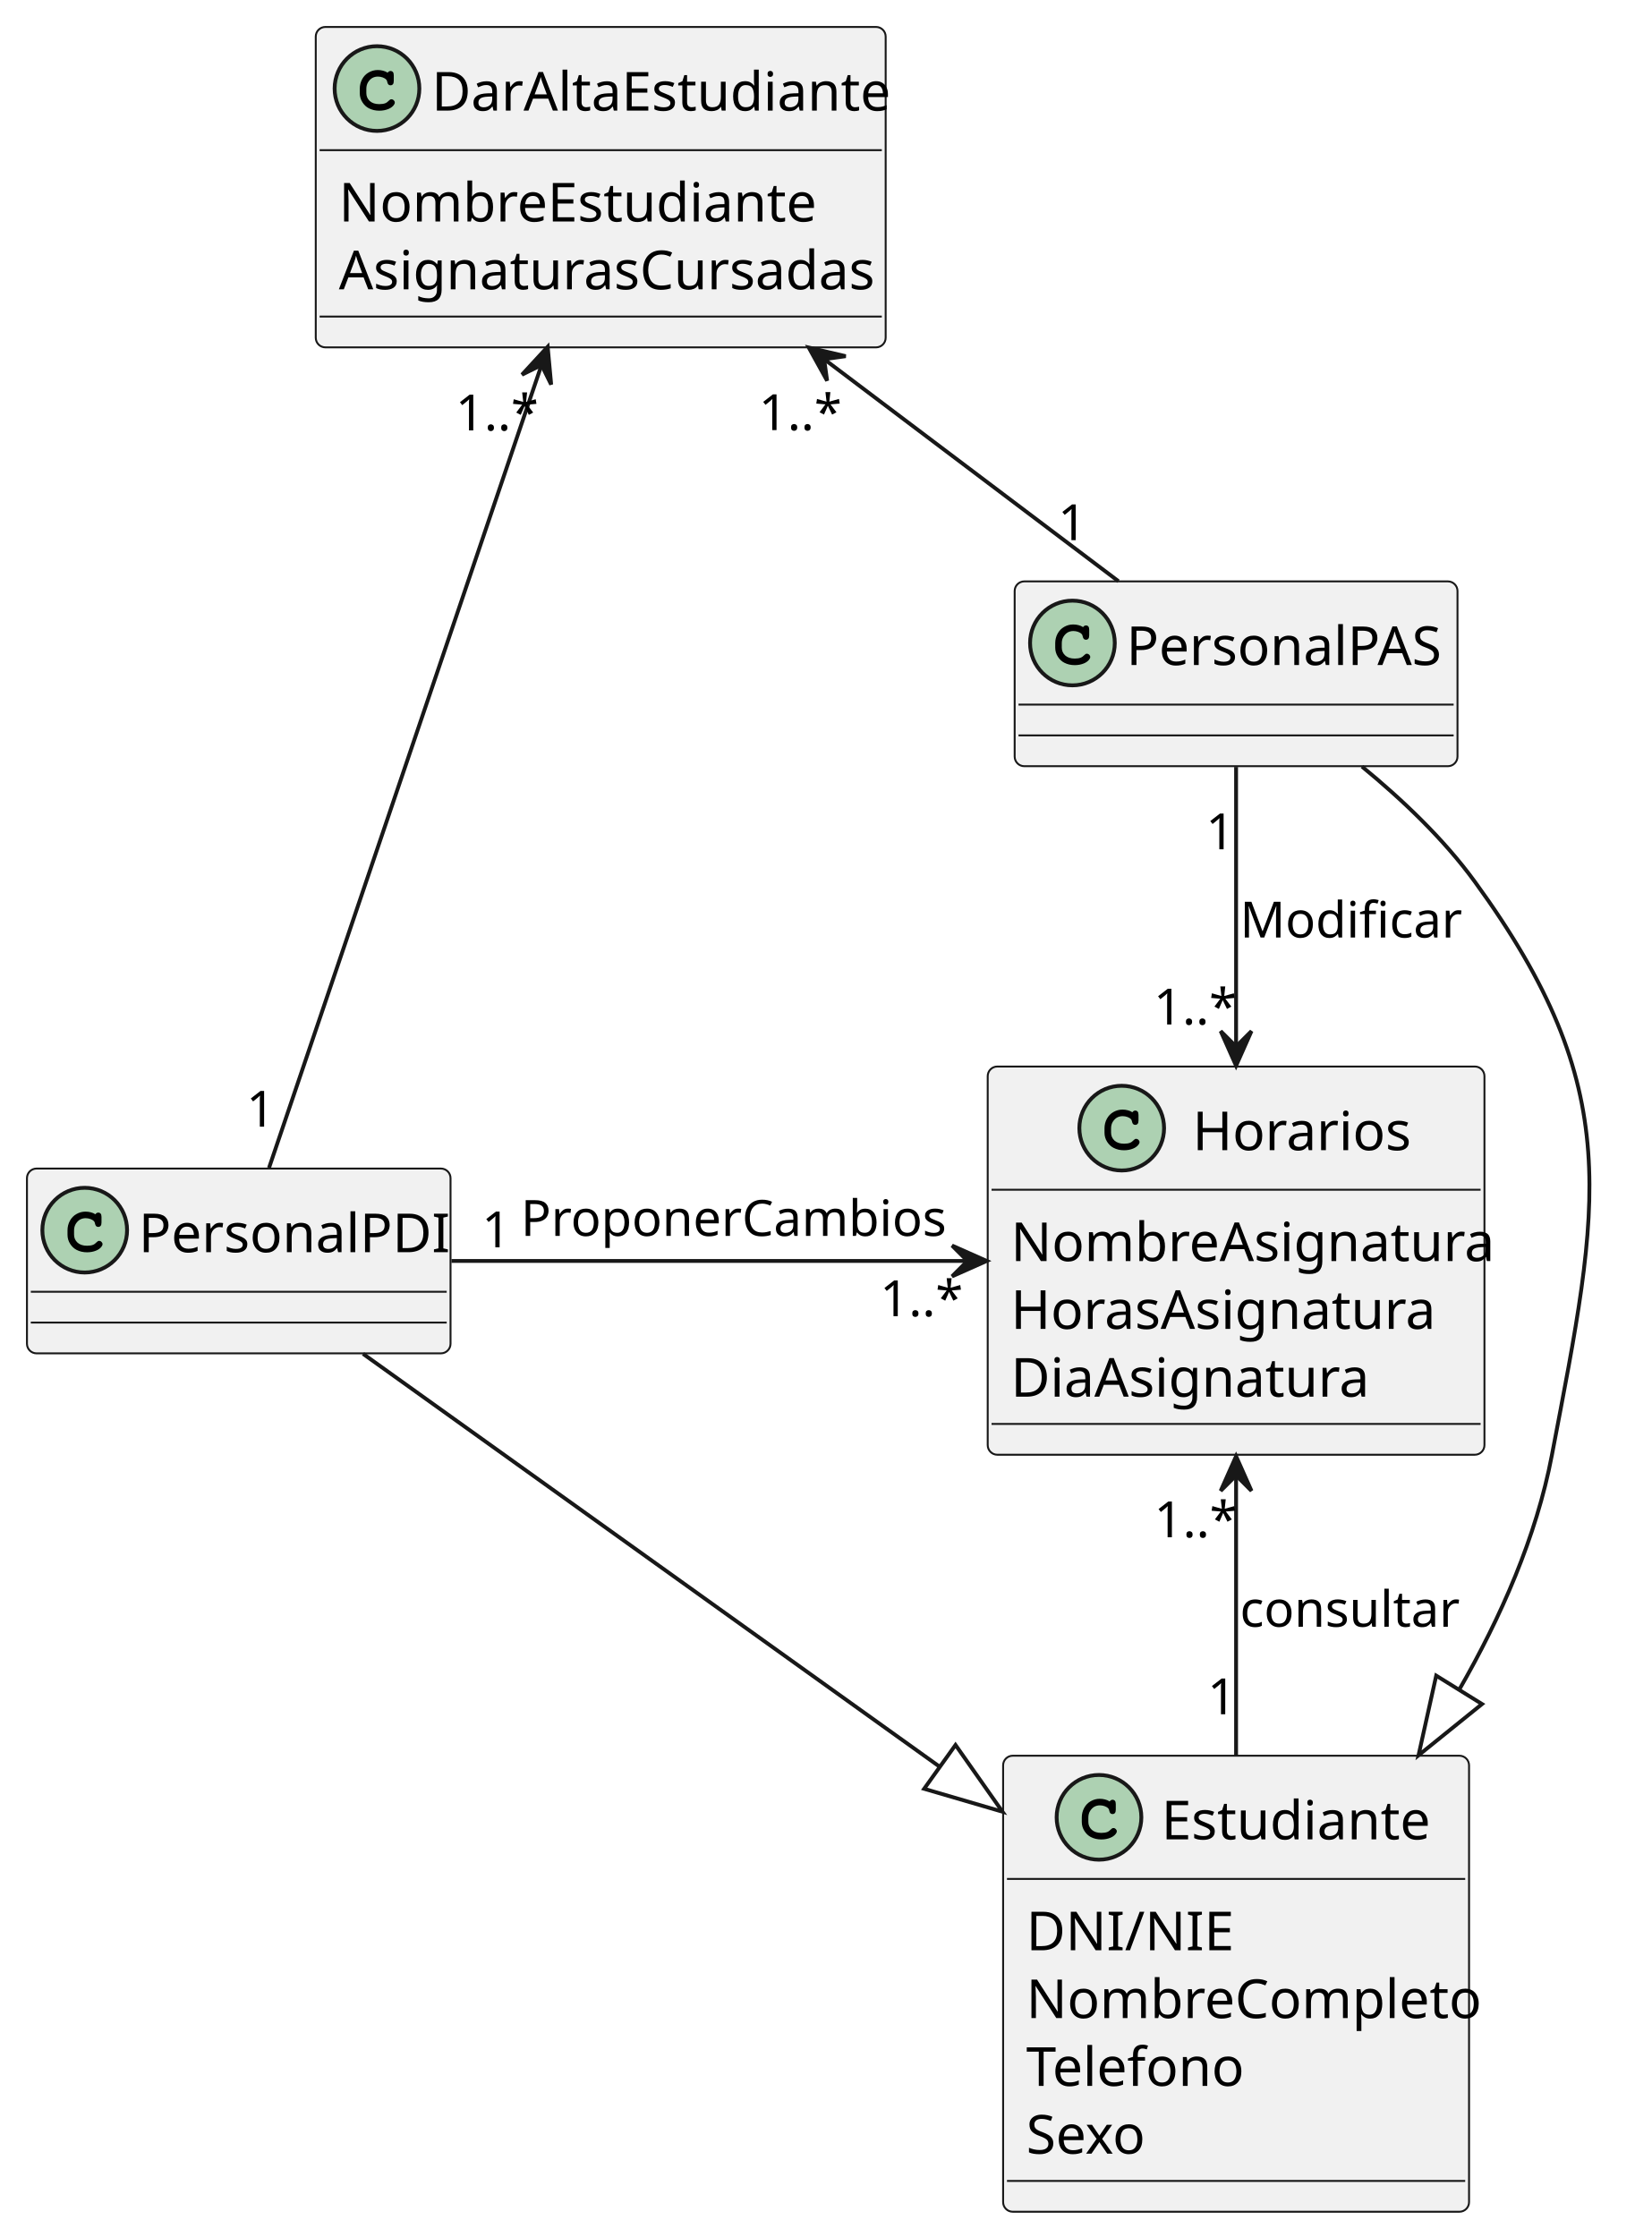
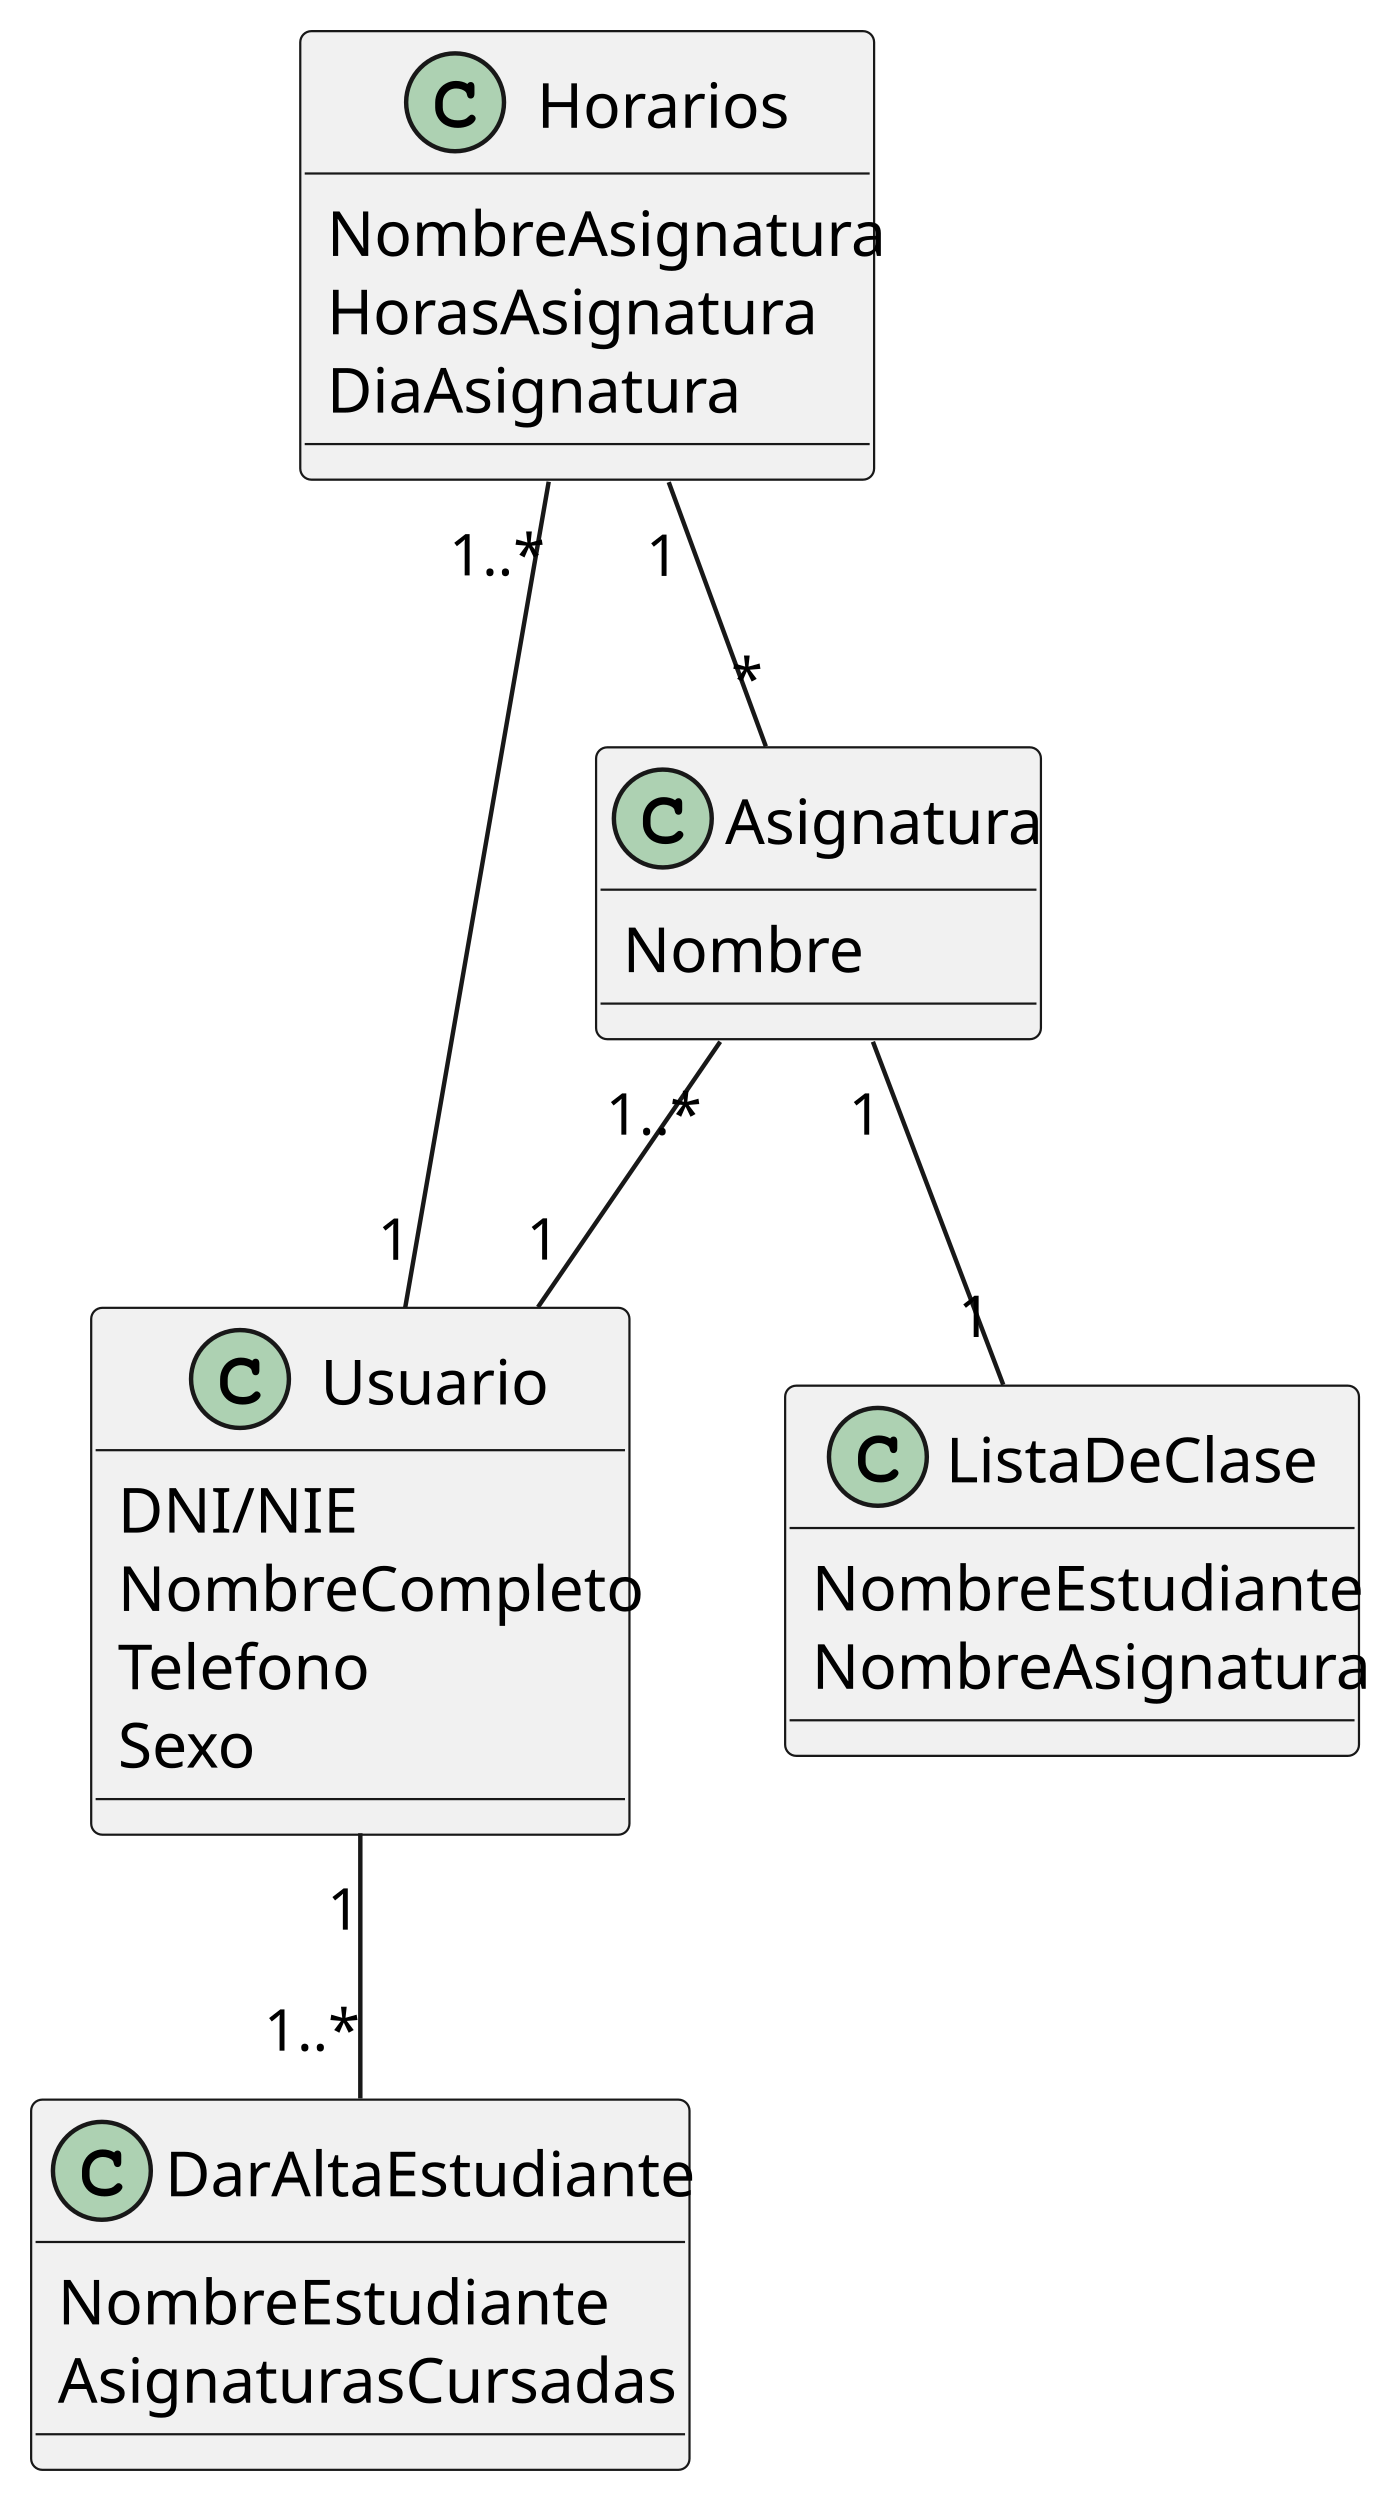
- <svg xmlns="http://www.w3.org/2000/svg" contentStyleType="text/css" height="581px" preserveAspectRatio="none" style="width:429px;height:581px;background:#FFFFFF;" version="1.1" viewBox="0 0 429 581" width="429px" zoomAndPan="magnify">
+ <svg xmlns="http://www.w3.org/2000/svg" contentStyleType="text/css" height="562px" preserveAspectRatio="none" style="width:312px;height:562px;background:#FFFFFF;" version="1.1" viewBox="0 0 312 562" width="312px" zoomAndPan="magnify">
  <defs />
  <g>
-     <g id="elem_Estudiante">
-       <rect codeLine="1" fill="#F1F1F1" height="118.438" id="Estudiante" rx="2.5" ry="2.5" style="stroke:#181818;stroke-width:0.5;" width="121" x="260.5" y="456" />
-       <ellipse cx="285.4" cy="472" fill="#ADD1B2" rx="11" ry="11" style="stroke:#181818;stroke-width:1.0;" />
-       <path d="M288.166,467.875 Q288.322,467.656 288.509,467.547 Q288.697,467.438 288.916,467.438 Q289.291,467.438 289.525,467.703 Q289.759,467.953 289.759,468.562 L289.759,470.016 Q289.759,470.625 289.525,470.891 Q289.291,471.156 288.916,471.156 Q288.572,471.156 288.369,470.953 Q288.166,470.766 288.056,470.25 Q288.009,469.891 287.822,469.703 Q287.494,469.328 286.884,469.109 Q286.275,468.891 285.65,468.891 Q284.884,468.891 284.244,469.219 Q283.619,469.547 283.119,470.297 Q282.634,471.047 282.634,472.078 L282.634,473.172 Q282.634,474.406 283.525,475.234 Q284.416,476.047 286.009,476.047 Q286.947,476.047 287.603,475.797 Q287.994,475.641 288.416,475.203 Q288.681,474.938 288.822,474.859 Q288.978,474.781 289.181,474.781 Q289.509,474.781 289.759,475.047 Q290.025,475.297 290.025,475.641 Q290.025,475.984 289.681,476.391 Q289.181,476.969 288.384,477.297 Q287.306,477.75 286.009,477.75 Q284.494,477.75 283.291,477.125 Q282.306,476.625 281.619,475.562 Q280.931,474.484 280.931,473.203 L280.931,472.047 Q280.931,470.719 281.541,469.578 Q282.166,468.422 283.259,467.812 Q284.353,467.188 285.587,467.188 Q286.322,467.188 286.962,467.359 Q287.619,467.516 288.166,467.875 Z " fill="#000000" />
-       <text fill="#000000" font-family="sans-serif" font-size="14" lengthAdjust="spacing" textLength="67" x="301.6" y="477.728">Estudiante</text>
-       <line style="stroke:#181818;stroke-width:0.5;" x1="261.5" x2="380.5" y1="488" y2="488" />
-       <text fill="#000000" font-family="sans-serif" font-size="14" lengthAdjust="spacing" textLength="47" x="266.5" y="506.533">DNI/NIE</text>
-       <text fill="#000000" font-family="sans-serif" font-size="14" lengthAdjust="spacing" textLength="109" x="266.5" y="524.143">NombreCompleto</text>
-       <text fill="#000000" font-family="sans-serif" font-size="14" lengthAdjust="spacing" textLength="56" x="266.5" y="541.752">Telefono</text>
-       <text fill="#000000" font-family="sans-serif" font-size="14" lengthAdjust="spacing" textLength="31" x="266.5" y="559.361">Sexo</text>
-       <line style="stroke:#181818;stroke-width:0.5;" x1="261.5" x2="380.5" y1="566.438" y2="566.438" />
+     <g id="elem_Usuario">
+       <rect codeLine="1" fill="#F1F1F1" height="118.438" id="Usuario" rx="2.5" ry="2.5" style="stroke:#181818;stroke-width:0.5;" width="121" x="20.5" y="294" />
+       <ellipse cx="53.95" cy="310" fill="#ADD1B2" rx="11" ry="11" style="stroke:#181818;stroke-width:1.0;" />
+       <path d="M56.716,305.875 Q56.872,305.656 57.059,305.547 Q57.247,305.438 57.466,305.438 Q57.841,305.438 58.075,305.703 Q58.309,305.953 58.309,306.562 L58.309,308.016 Q58.309,308.625 58.075,308.891 Q57.841,309.156 57.466,309.156 Q57.122,309.156 56.919,308.953 Q56.716,308.766 56.606,308.25 Q56.559,307.891 56.372,307.703 Q56.044,307.328 55.434,307.109 Q54.825,306.891 54.2,306.891 Q53.434,306.891 52.794,307.219 Q52.169,307.547 51.669,308.297 Q51.184,309.047 51.184,310.078 L51.184,311.172 Q51.184,312.406 52.075,313.234 Q52.966,314.047 54.559,314.047 Q55.497,314.047 56.153,313.797 Q56.544,313.641 56.966,313.203 Q57.231,312.938 57.372,312.859 Q57.528,312.781 57.731,312.781 Q58.059,312.781 58.309,313.047 Q58.575,313.297 58.575,313.641 Q58.575,313.984 58.231,314.391 Q57.731,314.969 56.934,315.297 Q55.856,315.75 54.559,315.75 Q53.044,315.75 51.841,315.125 Q50.856,314.625 50.169,313.562 Q49.481,312.484 49.481,311.203 L49.481,310.047 Q49.481,308.719 50.091,307.578 Q50.716,306.422 51.809,305.812 Q52.903,305.188 54.138,305.188 Q54.872,305.188 55.513,305.359 Q56.169,305.516 56.716,305.875 Z " fill="#000000" />
+       <text fill="#000000" font-family="sans-serif" font-size="14" lengthAdjust="spacing" textLength="48" x="72.05" y="315.728">Usuario</text>
+       <line style="stroke:#181818;stroke-width:0.5;" x1="21.5" x2="140.5" y1="326" y2="326" />
+       <text fill="#000000" font-family="sans-serif" font-size="14" lengthAdjust="spacing" textLength="47" x="26.5" y="344.533">DNI/NIE</text>
+       <text fill="#000000" font-family="sans-serif" font-size="14" lengthAdjust="spacing" textLength="109" x="26.5" y="362.143">NombreCompleto</text>
+       <text fill="#000000" font-family="sans-serif" font-size="14" lengthAdjust="spacing" textLength="56" x="26.5" y="379.752">Telefono</text>
+       <text fill="#000000" font-family="sans-serif" font-size="14" lengthAdjust="spacing" textLength="31" x="26.5" y="397.361">Sexo</text>
+       <line style="stroke:#181818;stroke-width:0.5;" x1="21.5" x2="140.5" y1="404.438" y2="404.438" />
+     </g>
+     <g id="elem_ListaDeClase">
+       <rect codeLine="7" fill="#F1F1F1" height="83.219" id="ListaDeClase" rx="2.5" ry="2.5" style="stroke:#181818;stroke-width:0.5;" width="129" x="176.5" y="311.5" />
+       <ellipse cx="197.35" cy="327.5" fill="#ADD1B2" rx="11" ry="11" style="stroke:#181818;stroke-width:1.0;" />
+       <path d="M200.116,323.375 Q200.272,323.156 200.459,323.047 Q200.647,322.938 200.866,322.938 Q201.241,322.938 201.475,323.203 Q201.709,323.453 201.709,324.062 L201.709,325.516 Q201.709,326.125 201.475,326.391 Q201.241,326.656 200.866,326.656 Q200.522,326.656 200.319,326.453 Q200.116,326.266 200.006,325.75 Q199.959,325.391 199.772,325.203 Q199.444,324.828 198.834,324.609 Q198.225,324.391 197.6,324.391 Q196.834,324.391 196.194,324.719 Q195.569,325.047 195.069,325.797 Q194.584,326.547 194.584,327.578 L194.584,328.672 Q194.584,329.906 195.475,330.734 Q196.366,331.547 197.959,331.547 Q198.897,331.547 199.553,331.297 Q199.944,331.141 200.366,330.703 Q200.631,330.438 200.772,330.359 Q200.928,330.281 201.131,330.281 Q201.459,330.281 201.709,330.547 Q201.975,330.797 201.975,331.141 Q201.975,331.484 201.631,331.891 Q201.131,332.469 200.334,332.797 Q199.256,333.25 197.959,333.25 Q196.444,333.25 195.241,332.625 Q194.256,332.125 193.569,331.062 Q192.881,329.984 192.881,328.703 L192.881,327.547 Q192.881,326.219 193.491,325.078 Q194.116,323.922 195.209,323.312 Q196.303,322.688 197.537,322.688 Q198.272,322.688 198.912,322.859 Q199.569,323.016 200.116,323.375 Z " fill="#000000" />
+       <text fill="#000000" font-family="sans-serif" font-size="14" lengthAdjust="spacing" textLength="84" x="212.65" y="333.228">ListaDeClase</text>
+       <line style="stroke:#181818;stroke-width:0.5;" x1="177.5" x2="304.5" y1="343.5" y2="343.5" />
+       <text fill="#000000" font-family="sans-serif" font-size="14" lengthAdjust="spacing" textLength="116" x="182.5" y="362.033">NombreEstudiante</text>
+       <text fill="#000000" font-family="sans-serif" font-size="14" lengthAdjust="spacing" textLength="117" x="182.5" y="379.643">NombreAsignatura</text>
+       <line style="stroke:#181818;stroke-width:0.5;" x1="177.5" x2="304.5" y1="386.719" y2="386.719" />
    </g>
    <g id="elem_Horarios">
-       <rect codeLine="7" fill="#F1F1F1" height="100.828" id="Horarios" rx="2.5" ry="2.5" style="stroke:#181818;stroke-width:0.5;" width="129" x="256.5" y="277" />
-       <ellipse cx="291.3" cy="293" fill="#ADD1B2" rx="11" ry="11" style="stroke:#181818;stroke-width:1.0;" />
-       <path d="M294.066,288.875 Q294.222,288.656 294.409,288.547 Q294.597,288.438 294.816,288.438 Q295.191,288.438 295.425,288.703 Q295.659,288.953 295.659,289.562 L295.659,291.016 Q295.659,291.625 295.425,291.891 Q295.191,292.156 294.816,292.156 Q294.472,292.156 294.269,291.953 Q294.066,291.766 293.956,291.25 Q293.909,290.891 293.722,290.703 Q293.394,290.328 292.784,290.109 Q292.175,289.891 291.55,289.891 Q290.784,289.891 290.144,290.219 Q289.519,290.547 289.019,291.297 Q288.534,292.047 288.534,293.078 L288.534,294.172 Q288.534,295.406 289.425,296.234 Q290.316,297.047 291.909,297.047 Q292.847,297.047 293.503,296.797 Q293.894,296.641 294.316,296.203 Q294.581,295.938 294.722,295.859 Q294.878,295.781 295.081,295.781 Q295.409,295.781 295.659,296.047 Q295.925,296.297 295.925,296.641 Q295.925,296.984 295.581,297.391 Q295.081,297.969 294.284,298.297 Q293.206,298.75 291.909,298.75 Q290.394,298.75 289.191,298.125 Q288.206,297.625 287.519,296.562 Q286.831,295.484 286.831,294.203 L286.831,293.047 Q286.831,291.719 287.441,290.578 Q288.066,289.422 289.159,288.812 Q290.253,288.188 291.488,288.188 Q292.222,288.188 292.863,288.359 Q293.519,288.516 294.066,288.875 Z " fill="#000000" />
-       <text fill="#000000" font-family="sans-serif" font-size="14" lengthAdjust="spacing" textLength="53" x="309.7" y="298.728">Horarios</text>
-       <line style="stroke:#181818;stroke-width:0.5;" x1="257.5" x2="384.5" y1="309" y2="309" />
-       <text fill="#000000" font-family="sans-serif" font-size="14" lengthAdjust="spacing" textLength="117" x="262.5" y="327.533">NombreAsignatura</text>
-       <text fill="#000000" font-family="sans-serif" font-size="14" lengthAdjust="spacing" textLength="105" x="262.5" y="345.143">HorasAsignatura</text>
-       <text fill="#000000" font-family="sans-serif" font-size="14" lengthAdjust="spacing" textLength="89" x="262.5" y="362.752">DiaAsignatura</text>
-       <line style="stroke:#181818;stroke-width:0.5;" x1="257.5" x2="384.5" y1="369.828" y2="369.828" />
+       <rect codeLine="11" fill="#F1F1F1" height="100.828" id="Horarios" rx="2.5" ry="2.5" style="stroke:#181818;stroke-width:0.5;" width="129" x="67.5" y="7" />
+       <ellipse cx="102.3" cy="23" fill="#ADD1B2" rx="11" ry="11" style="stroke:#181818;stroke-width:1.0;" />
+       <path d="M105.066,18.875 Q105.222,18.656 105.409,18.547 Q105.597,18.438 105.816,18.438 Q106.191,18.438 106.425,18.703 Q106.659,18.953 106.659,19.562 L106.659,21.016 Q106.659,21.625 106.425,21.891 Q106.191,22.156 105.816,22.156 Q105.472,22.156 105.269,21.953 Q105.066,21.766 104.956,21.25 Q104.909,20.891 104.722,20.703 Q104.394,20.328 103.784,20.109 Q103.175,19.891 102.55,19.891 Q101.784,19.891 101.144,20.219 Q100.519,20.547 100.019,21.297 Q99.534,22.047 99.534,23.078 L99.534,24.172 Q99.534,25.406 100.425,26.234 Q101.316,27.047 102.909,27.047 Q103.847,27.047 104.503,26.797 Q104.894,26.641 105.316,26.203 Q105.581,25.938 105.722,25.859 Q105.878,25.781 106.081,25.781 Q106.409,25.781 106.659,26.047 Q106.925,26.297 106.925,26.641 Q106.925,26.984 106.581,27.391 Q106.081,27.969 105.284,28.297 Q104.206,28.75 102.909,28.75 Q101.394,28.75 100.191,28.125 Q99.206,27.625 98.519,26.562 Q97.831,25.484 97.831,24.203 L97.831,23.047 Q97.831,21.719 98.441,20.578 Q99.066,19.422 100.159,18.812 Q101.253,18.188 102.487,18.188 Q103.222,18.188 103.862,18.359 Q104.519,18.516 105.066,18.875 Z " fill="#000000" />
+       <text fill="#000000" font-family="sans-serif" font-size="14" lengthAdjust="spacing" textLength="53" x="120.7" y="28.729">Horarios</text>
+       <line style="stroke:#181818;stroke-width:0.5;" x1="68.5" x2="195.5" y1="39" y2="39" />
+       <text fill="#000000" font-family="sans-serif" font-size="14" lengthAdjust="spacing" textLength="117" x="73.5" y="57.533">NombreAsignatura</text>
+       <text fill="#000000" font-family="sans-serif" font-size="14" lengthAdjust="spacing" textLength="105" x="73.5" y="75.143">HorasAsignatura</text>
+       <text fill="#000000" font-family="sans-serif" font-size="14" lengthAdjust="spacing" textLength="89" x="73.5" y="92.752">DiaAsignatura</text>
+       <line style="stroke:#181818;stroke-width:0.5;" x1="68.5" x2="195.5" y1="99.828" y2="99.828" />
+     </g>
+     <g id="elem_Asignatura">
+       <rect codeLine="17" fill="#F1F1F1" height="65.609" id="Asignatura" rx="2.5" ry="2.5" style="stroke:#181818;stroke-width:0.5;" width="100" x="134" y="168" />
+       <ellipse cx="149" cy="184" fill="#ADD1B2" rx="11" ry="11" style="stroke:#181818;stroke-width:1.0;" />
+       <path d="M151.766,179.875 Q151.922,179.656 152.109,179.547 Q152.297,179.438 152.516,179.438 Q152.891,179.438 153.125,179.703 Q153.359,179.953 153.359,180.562 L153.359,182.016 Q153.359,182.625 153.125,182.891 Q152.891,183.156 152.516,183.156 Q152.172,183.156 151.969,182.953 Q151.766,182.766 151.656,182.25 Q151.609,181.891 151.422,181.703 Q151.094,181.328 150.484,181.109 Q149.875,180.891 149.25,180.891 Q148.484,180.891 147.844,181.219 Q147.219,181.547 146.719,182.297 Q146.234,183.047 146.234,184.078 L146.234,185.172 Q146.234,186.406 147.125,187.234 Q148.016,188.047 149.609,188.047 Q150.547,188.047 151.203,187.797 Q151.594,187.641 152.016,187.203 Q152.281,186.938 152.422,186.859 Q152.578,186.781 152.781,186.781 Q153.109,186.781 153.359,187.047 Q153.625,187.297 153.625,187.641 Q153.625,187.984 153.281,188.391 Q152.781,188.969 151.984,189.297 Q150.906,189.75 149.609,189.75 Q148.094,189.75 146.891,189.125 Q145.906,188.625 145.219,187.562 Q144.531,186.484 144.531,185.203 L144.531,184.047 Q144.531,182.719 145.141,181.578 Q145.766,180.422 146.859,179.812 Q147.953,179.188 149.188,179.188 Q149.922,179.188 150.562,179.359 Q151.219,179.516 151.766,179.875 Z " fill="#000000" />
+       <text fill="#000000" font-family="sans-serif" font-size="14" lengthAdjust="spacing" textLength="68" x="163" y="189.728">Asignatura</text>
+       <line style="stroke:#181818;stroke-width:0.5;" x1="135" x2="233" y1="200" y2="200" />
+       <text fill="#000000" font-family="sans-serif" font-size="14" lengthAdjust="spacing" textLength="49" x="140" y="218.533">Nombre</text>
+       <line style="stroke:#181818;stroke-width:0.5;" x1="135" x2="233" y1="225.609" y2="225.609" />
    </g>
    <g id="elem_DarAltaEstudiante">
-       <rect codeLine="13" fill="#F1F1F1" height="83.219" id="DarAltaEstudiante" rx="2.5" ry="2.5" style="stroke:#181818;stroke-width:0.5;" width="148" x="82" y="7" />
-       <ellipse cx="97.9" cy="23" fill="#ADD1B2" rx="11" ry="11" style="stroke:#181818;stroke-width:1.0;" />
-       <path d="M100.666,18.875 Q100.822,18.656 101.009,18.547 Q101.197,18.438 101.416,18.438 Q101.791,18.438 102.025,18.703 Q102.259,18.953 102.259,19.562 L102.259,21.016 Q102.259,21.625 102.025,21.891 Q101.791,22.156 101.416,22.156 Q101.072,22.156 100.869,21.953 Q100.666,21.766 100.556,21.25 Q100.509,20.891 100.322,20.703 Q99.994,20.328 99.384,20.109 Q98.775,19.891 98.15,19.891 Q97.384,19.891 96.744,20.219 Q96.119,20.547 95.619,21.297 Q95.134,22.047 95.134,23.078 L95.134,24.172 Q95.134,25.406 96.025,26.234 Q96.916,27.047 98.509,27.047 Q99.447,27.047 100.103,26.797 Q100.494,26.641 100.916,26.203 Q101.181,25.938 101.322,25.859 Q101.478,25.781 101.681,25.781 Q102.009,25.781 102.259,26.047 Q102.525,26.297 102.525,26.641 Q102.525,26.984 102.181,27.391 Q101.681,27.969 100.884,28.297 Q99.806,28.75 98.509,28.75 Q96.994,28.75 95.791,28.125 Q94.806,27.625 94.119,26.562 Q93.431,25.484 93.431,24.203 L93.431,23.047 Q93.431,21.719 94.041,20.578 Q94.666,19.422 95.759,18.812 Q96.853,18.188 98.088,18.188 Q98.822,18.188 99.463,18.359 Q100.119,18.516 100.666,18.875 Z " fill="#000000" />
-       <text fill="#000000" font-family="sans-serif" font-size="14" lengthAdjust="spacing" textLength="114" x="112.1" y="28.729">DarAltaEstudiante</text>
-       <line style="stroke:#181818;stroke-width:0.5;" x1="83" x2="229" y1="39" y2="39" />
-       <text fill="#000000" font-family="sans-serif" font-size="14" lengthAdjust="spacing" textLength="116" x="88" y="57.533">NombreEstudiante</text>
-       <text fill="#000000" font-family="sans-serif" font-size="14" lengthAdjust="spacing" textLength="136" x="88" y="75.143">AsignaturasCursadas</text>
-       <line style="stroke:#181818;stroke-width:0.5;" x1="83" x2="229" y1="82.219" y2="82.219" />
+       <rect codeLine="20" fill="#F1F1F1" height="83.219" id="DarAltaEstudiante" rx="2.5" ry="2.5" style="stroke:#181818;stroke-width:0.5;" width="148" x="7" y="472" />
+       <ellipse cx="22.9" cy="488" fill="#ADD1B2" rx="11" ry="11" style="stroke:#181818;stroke-width:1.0;" />
+       <path d="M25.666,483.875 Q25.822,483.656 26.009,483.547 Q26.197,483.438 26.416,483.438 Q26.791,483.438 27.025,483.703 Q27.259,483.953 27.259,484.562 L27.259,486.016 Q27.259,486.625 27.025,486.891 Q26.791,487.156 26.416,487.156 Q26.072,487.156 25.869,486.953 Q25.666,486.766 25.556,486.25 Q25.509,485.891 25.322,485.703 Q24.994,485.328 24.384,485.109 Q23.775,484.891 23.15,484.891 Q22.384,484.891 21.744,485.219 Q21.119,485.547 20.619,486.297 Q20.134,487.047 20.134,488.078 L20.134,489.172 Q20.134,490.406 21.025,491.234 Q21.916,492.047 23.509,492.047 Q24.447,492.047 25.103,491.797 Q25.494,491.641 25.916,491.203 Q26.181,490.938 26.322,490.859 Q26.478,490.781 26.681,490.781 Q27.009,490.781 27.259,491.047 Q27.525,491.297 27.525,491.641 Q27.525,491.984 27.181,492.391 Q26.681,492.969 25.884,493.297 Q24.806,493.75 23.509,493.75 Q21.994,493.75 20.791,493.125 Q19.806,492.625 19.119,491.562 Q18.431,490.484 18.431,489.203 L18.431,488.047 Q18.431,486.719 19.041,485.578 Q19.666,484.422 20.759,483.812 Q21.853,483.188 23.087,483.188 Q23.822,483.188 24.462,483.359 Q25.119,483.516 25.666,483.875 Z " fill="#000000" />
+       <text fill="#000000" font-family="sans-serif" font-size="14" lengthAdjust="spacing" textLength="114" x="37.1" y="493.728">DarAltaEstudiante</text>
+       <line style="stroke:#181818;stroke-width:0.5;" x1="8" x2="154" y1="504" y2="504" />
+       <text fill="#000000" font-family="sans-serif" font-size="14" lengthAdjust="spacing" textLength="116" x="13" y="522.533">NombreEstudiante</text>
+       <text fill="#000000" font-family="sans-serif" font-size="14" lengthAdjust="spacing" textLength="136" x="13" y="540.143">AsignaturasCursadas</text>
+       <line style="stroke:#181818;stroke-width:0.5;" x1="8" x2="154" y1="547.219" y2="547.219" />
    </g>
-     <g id="elem_PersonalPDI">
-       <rect fill="#F1F1F1" height="48" id="PersonalPDI" rx="2.5" ry="2.5" style="stroke:#181818;stroke-width:0.5;" width="110" x="7" y="303.5" />
-       <ellipse cx="22" cy="319.5" fill="#ADD1B2" rx="11" ry="11" style="stroke:#181818;stroke-width:1.0;" />
-       <path d="M24.766,315.375 Q24.922,315.156 25.109,315.047 Q25.297,314.938 25.516,314.938 Q25.891,314.938 26.125,315.203 Q26.359,315.453 26.359,316.062 L26.359,317.516 Q26.359,318.125 26.125,318.391 Q25.891,318.656 25.516,318.656 Q25.172,318.656 24.969,318.453 Q24.766,318.266 24.656,317.75 Q24.609,317.391 24.422,317.203 Q24.094,316.828 23.484,316.609 Q22.875,316.391 22.25,316.391 Q21.484,316.391 20.844,316.719 Q20.219,317.047 19.719,317.797 Q19.234,318.547 19.234,319.578 L19.234,320.672 Q19.234,321.906 20.125,322.734 Q21.016,323.547 22.609,323.547 Q23.547,323.547 24.203,323.297 Q24.594,323.141 25.016,322.703 Q25.281,322.438 25.422,322.359 Q25.578,322.281 25.781,322.281 Q26.109,322.281 26.359,322.547 Q26.625,322.797 26.625,323.141 Q26.625,323.484 26.281,323.891 Q25.781,324.469 24.984,324.797 Q23.906,325.25 22.609,325.25 Q21.094,325.25 19.891,324.625 Q18.906,324.125 18.219,323.062 Q17.531,321.984 17.531,320.703 L17.531,319.547 Q17.531,318.219 18.141,317.078 Q18.766,315.922 19.859,315.312 Q20.953,314.688 22.188,314.688 Q22.922,314.688 23.562,314.859 Q24.219,315.016 24.766,315.375 Z " fill="#000000" />
-       <text fill="#000000" font-family="sans-serif" font-size="14" lengthAdjust="spacing" textLength="78" x="36" y="325.228">PersonalPDI</text>
-       <line style="stroke:#181818;stroke-width:0.5;" x1="8" x2="116" y1="335.5" y2="335.5" />
-       <line style="stroke:#181818;stroke-width:0.5;" x1="8" x2="116" y1="343.5" y2="343.5" />
+     <g id="link_Horarios_Usuario">
+       <path codeLine="26" d="M123.35,108.29 C114.42,159.64 100.52,239.67 91.1,293.89 " fill="none" id="Horarios-Usuario" style="stroke:#181818;stroke-width:1.0;" />
+       <text fill="#000000" font-family="sans-serif" font-size="13" lengthAdjust="spacing" textLength="20" x="100.96" y="129.351">1..*</text>
+       <text fill="#000000" font-family="sans-serif" font-size="13" lengthAdjust="spacing" textLength="7" x="84.904" y="283.201">1</text>
    </g>
-     <g id="elem_PersonalPAS">
-       <rect fill="#F1F1F1" height="48" id="PersonalPAS" rx="2.5" ry="2.5" style="stroke:#181818;stroke-width:0.5;" width="115" x="263.5" y="151" />
-       <ellipse cx="278.5" cy="167" fill="#ADD1B2" rx="11" ry="11" style="stroke:#181818;stroke-width:1.0;" />
-       <path d="M281.266,162.875 Q281.422,162.656 281.609,162.547 Q281.797,162.438 282.016,162.438 Q282.391,162.438 282.625,162.703 Q282.859,162.953 282.859,163.562 L282.859,165.016 Q282.859,165.625 282.625,165.891 Q282.391,166.156 282.016,166.156 Q281.672,166.156 281.469,165.953 Q281.266,165.766 281.156,165.25 Q281.109,164.891 280.922,164.703 Q280.594,164.328 279.984,164.109 Q279.375,163.891 278.75,163.891 Q277.984,163.891 277.344,164.219 Q276.719,164.547 276.219,165.297 Q275.734,166.047 275.734,167.078 L275.734,168.172 Q275.734,169.406 276.625,170.234 Q277.516,171.047 279.109,171.047 Q280.047,171.047 280.703,170.797 Q281.094,170.641 281.516,170.203 Q281.781,169.938 281.922,169.859 Q282.078,169.781 282.281,169.781 Q282.609,169.781 282.859,170.047 Q283.125,170.297 283.125,170.641 Q283.125,170.984 282.781,171.391 Q282.281,171.969 281.484,172.297 Q280.406,172.75 279.109,172.75 Q277.594,172.75 276.391,172.125 Q275.406,171.625 274.719,170.562 Q274.031,169.484 274.031,168.203 L274.031,167.047 Q274.031,165.719 274.641,164.578 Q275.266,163.422 276.359,162.812 Q277.453,162.188 278.688,162.188 Q279.422,162.188 280.062,162.359 Q280.719,162.516 281.266,162.875 Z " fill="#000000" />
-       <text fill="#000000" font-family="sans-serif" font-size="14" lengthAdjust="spacing" textLength="83" x="292.5" y="172.728">PersonalPAS</text>
-       <line style="stroke:#181818;stroke-width:0.5;" x1="264.5" x2="377.5" y1="183" y2="183" />
-       <line style="stroke:#181818;stroke-width:0.5;" x1="264.5" x2="377.5" y1="191" y2="191" />
+     <g id="link_Horarios_Asignatura">
+       <path codeLine="27" d="M150.33,108.39 C157.58,128.12 165.71,150.23 172.16,167.79 " fill="none" id="Horarios-Asignatura" style="stroke:#181818;stroke-width:1.0;" />
+       <text fill="#000000" font-family="sans-serif" font-size="13" lengthAdjust="spacing" textLength="7" x="145.23" y="129.464">1</text>
+       <text fill="#000000" font-family="sans-serif" font-size="13" lengthAdjust="spacing" textLength="5" x="164.337" y="157.245">*</text>
    </g>
-     <g id="link_PersonalPDI_Estudiante">
-       <path codeLine="18" d="M94.28,351.62 C131.5,378.28 193.97,423.02 243.92,458.79 " fill="none" id="PersonalPDI-to-Estudiante" style="stroke:#181818;stroke-width:1.0;" />
-       <polygon fill="none" points="248.14,453.21,260.33,470.54,239.99,464.59,248.14,453.21" style="stroke:#181818;stroke-width:1.0;" />
+     <g id="link_Asignatura_Usuario">
+       <path codeLine="28" d="M161.9,234.18 C149.96,251.57 134.85,273.58 120.93,293.85 " fill="none" id="Asignatura-Usuario" style="stroke:#181818;stroke-width:1.0;" />
+       <text fill="#000000" font-family="sans-serif" font-size="13" lengthAdjust="spacing" textLength="20" x="136.182" y="255.076">1..*</text>
+       <text fill="#000000" font-family="sans-serif" font-size="13" lengthAdjust="spacing" textLength="7" x="118.37" y="283.156">1</text>
    </g>
-     <g id="link_Estudiante_PersonalPAS">
-       <path codeLine="19" d="M378.93,438.88 C389.77,420.04 398.97,399.15 403,378 C415.52,312.37 422.32,283.02 383,229 C374.92,217.89 364.06,207.6 353.69,199.09 " fill="none" id="Estudiante-backto-PersonalPAS" style="stroke:#181818;stroke-width:1.0;" />
-       <polygon fill="none" points="384.87,442.58,368.38,455.89,372.97,435.2,384.87,442.58" style="stroke:#181818;stroke-width:1.0;" />
+     <g id="link_Usuario_DarAltaEstudiante">
+       <path codeLine="29" d="M81,412.12 C81,431.91 81,453.6 81,471.73 " fill="none" id="Usuario-DarAltaEstudiante" style="stroke:#181818;stroke-width:1.0;" />
+       <text fill="#000000" font-family="sans-serif" font-size="13" lengthAdjust="spacing" textLength="7" x="73.573" y="433.79">1</text>
+       <text fill="#000000" font-family="sans-serif" font-size="13" lengthAdjust="spacing" textLength="20" x="59.344" y="460.993">1..*</text>
    </g>
-     <g id="link_Horarios_Estudiante">
-       <path codeLine="20" d="M321,383.33 C321,406.18 321,432.74 321,455.92 " fill="none" id="Horarios-backto-Estudiante" style="stroke:#181818;stroke-width:1.0;" />
-       <polygon fill="#181818" points="321,378.21,317,387.21,321,383.21,325,387.21,321,378.21" style="stroke:#181818;stroke-width:1.0;" />
-       <text fill="#000000" font-family="sans-serif" font-size="13" lengthAdjust="spacing" textLength="53" x="322" y="422.495">consultar</text>
-       <text fill="#000000" font-family="sans-serif" font-size="13" lengthAdjust="spacing" textLength="20" x="299.719" y="399.261">1..*</text>
-       <text fill="#000000" font-family="sans-serif" font-size="13" lengthAdjust="spacing" textLength="7" x="313.573" y="445.235">1</text>
-     </g>
-     <g id="link_PersonalPDI_Horarios">
-       <path codeLine="21" d="M117.24,327.5 C156.36,327.5 209.13,327.5 251.17,327.5 " fill="none" id="PersonalPDI-to-Horarios" style="stroke:#181818;stroke-width:1.0;" />
-       <polygon fill="#181818" points="256.24,327.5,247.24,323.5,251.24,327.5,247.24,331.5,256.24,327.5" style="stroke:#181818;stroke-width:1.0;" />
-       <text fill="#000000" font-family="sans-serif" font-size="13" lengthAdjust="spacing" textLength="103" x="135.25" y="320.995">ProponerCambios</text>
-       <text fill="#000000" font-family="sans-serif" font-size="13" lengthAdjust="spacing" textLength="7" x="125.133" y="323.944">1</text>
-       <text fill="#000000" font-family="sans-serif" font-size="13" lengthAdjust="spacing" textLength="20" x="228.53" y="341.847">1..*</text>
-     </g>
-     <g id="link_PersonalPAS_Horarios">
-       <path codeLine="22" d="M321,199.19 C321,218.43 321,246.59 321,271.53 " fill="none" id="PersonalPAS-to-Horarios" style="stroke:#181818;stroke-width:1.0;" />
-       <polygon fill="#181818" points="321,276.8,325,267.8,321,271.8,317,267.8,321,276.8" style="stroke:#181818;stroke-width:1.0;" />
-       <text fill="#000000" font-family="sans-serif" font-size="13" lengthAdjust="spacing" textLength="52" x="322" y="243.495">Modificar</text>
-       <text fill="#000000" font-family="sans-serif" font-size="13" lengthAdjust="spacing" textLength="7" x="313.147" y="220.574">1</text>
-       <text fill="#000000" font-family="sans-serif" font-size="13" lengthAdjust="spacing" textLength="20" x="299.594" y="266.077">1..*</text>
-     </g>
-     <g id="link_DarAltaEstudiante_PersonalPAS">
-       <path codeLine="23" d="M214.13,93.36 C239.87,112.78 269.09,134.83 290.46,150.96 " fill="none" id="DarAltaEstudiante-backto-PersonalPAS" style="stroke:#181818;stroke-width:1.0;" />
-       <polygon fill="#181818" points="210.03,90.27,214.796,98.889,214.018,93.286,219.621,92.508,210.03,90.27" style="stroke:#181818;stroke-width:1.0;" />
-       <text fill="#000000" font-family="sans-serif" font-size="13" lengthAdjust="spacing" textLength="20" x="197.047" y="111.708">1..*</text>
-       <text fill="#000000" font-family="sans-serif" font-size="13" lengthAdjust="spacing" textLength="7" x="274.737" y="140.29">1</text>
-     </g>
-     <g id="link_DarAltaEstudiante_PersonalPDI">
-       <path codeLine="24" d="M140.56,95.01 C120.27,154.8 85.39,257.56 69.86,303.33 " fill="none" id="DarAltaEstudiante-backto-PersonalPDI" style="stroke:#181818;stroke-width:1.0;" />
-       <polygon fill="#181818" points="142.23,90.07,135.556,97.313,140.627,94.806,143.134,99.877,142.23,90.07" style="stroke:#181818;stroke-width:1.0;" />
-       <text fill="#000000" font-family="sans-serif" font-size="13" lengthAdjust="spacing" textLength="20" x="118.293" y="111.786">1..*</text>
-       <text fill="#000000" font-family="sans-serif" font-size="13" lengthAdjust="spacing" textLength="7" x="63.977" y="292.627">1</text>
+     <g id="link_Asignatura_ListaDeClase">
+       <path codeLine="30" d="M196.23,234.18 C204.8,256.73 216.32,287.06 225.53,311.29 " fill="none" id="Asignatura-ListaDeClase" style="stroke:#181818;stroke-width:1.0;" />
+       <text fill="#000000" font-family="sans-serif" font-size="13" lengthAdjust="spacing" textLength="7" x="190.785" y="255.076">1</text>
+       <text fill="#000000" font-family="sans-serif" font-size="13" lengthAdjust="spacing" textLength="7" x="215.388" y="300.563">1</text>
    </g>
  </g>
</svg>
